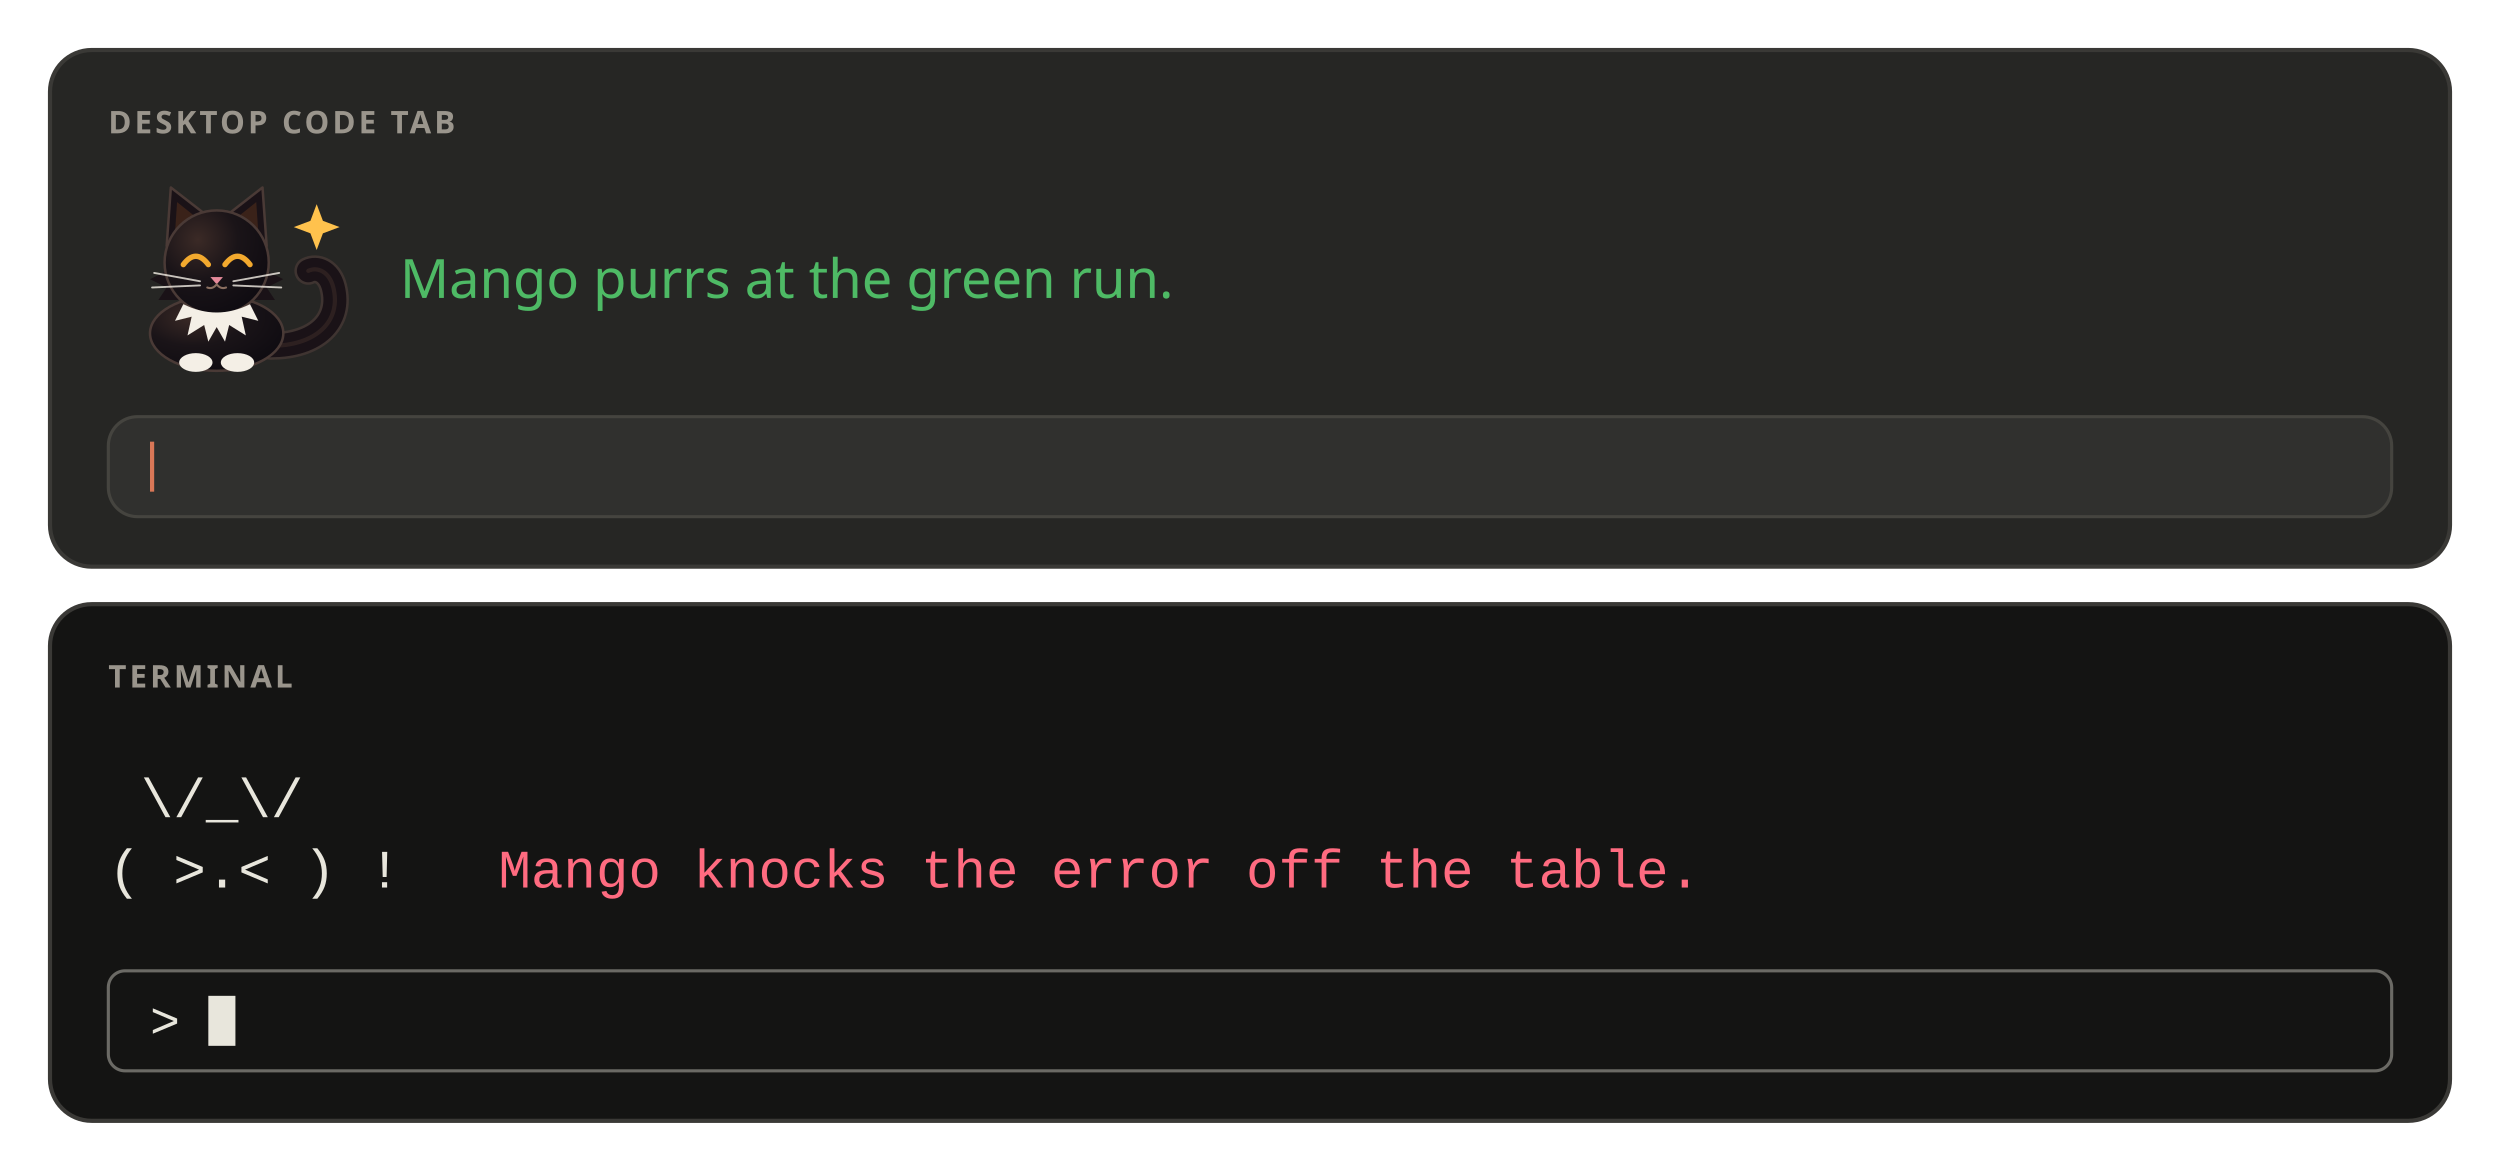
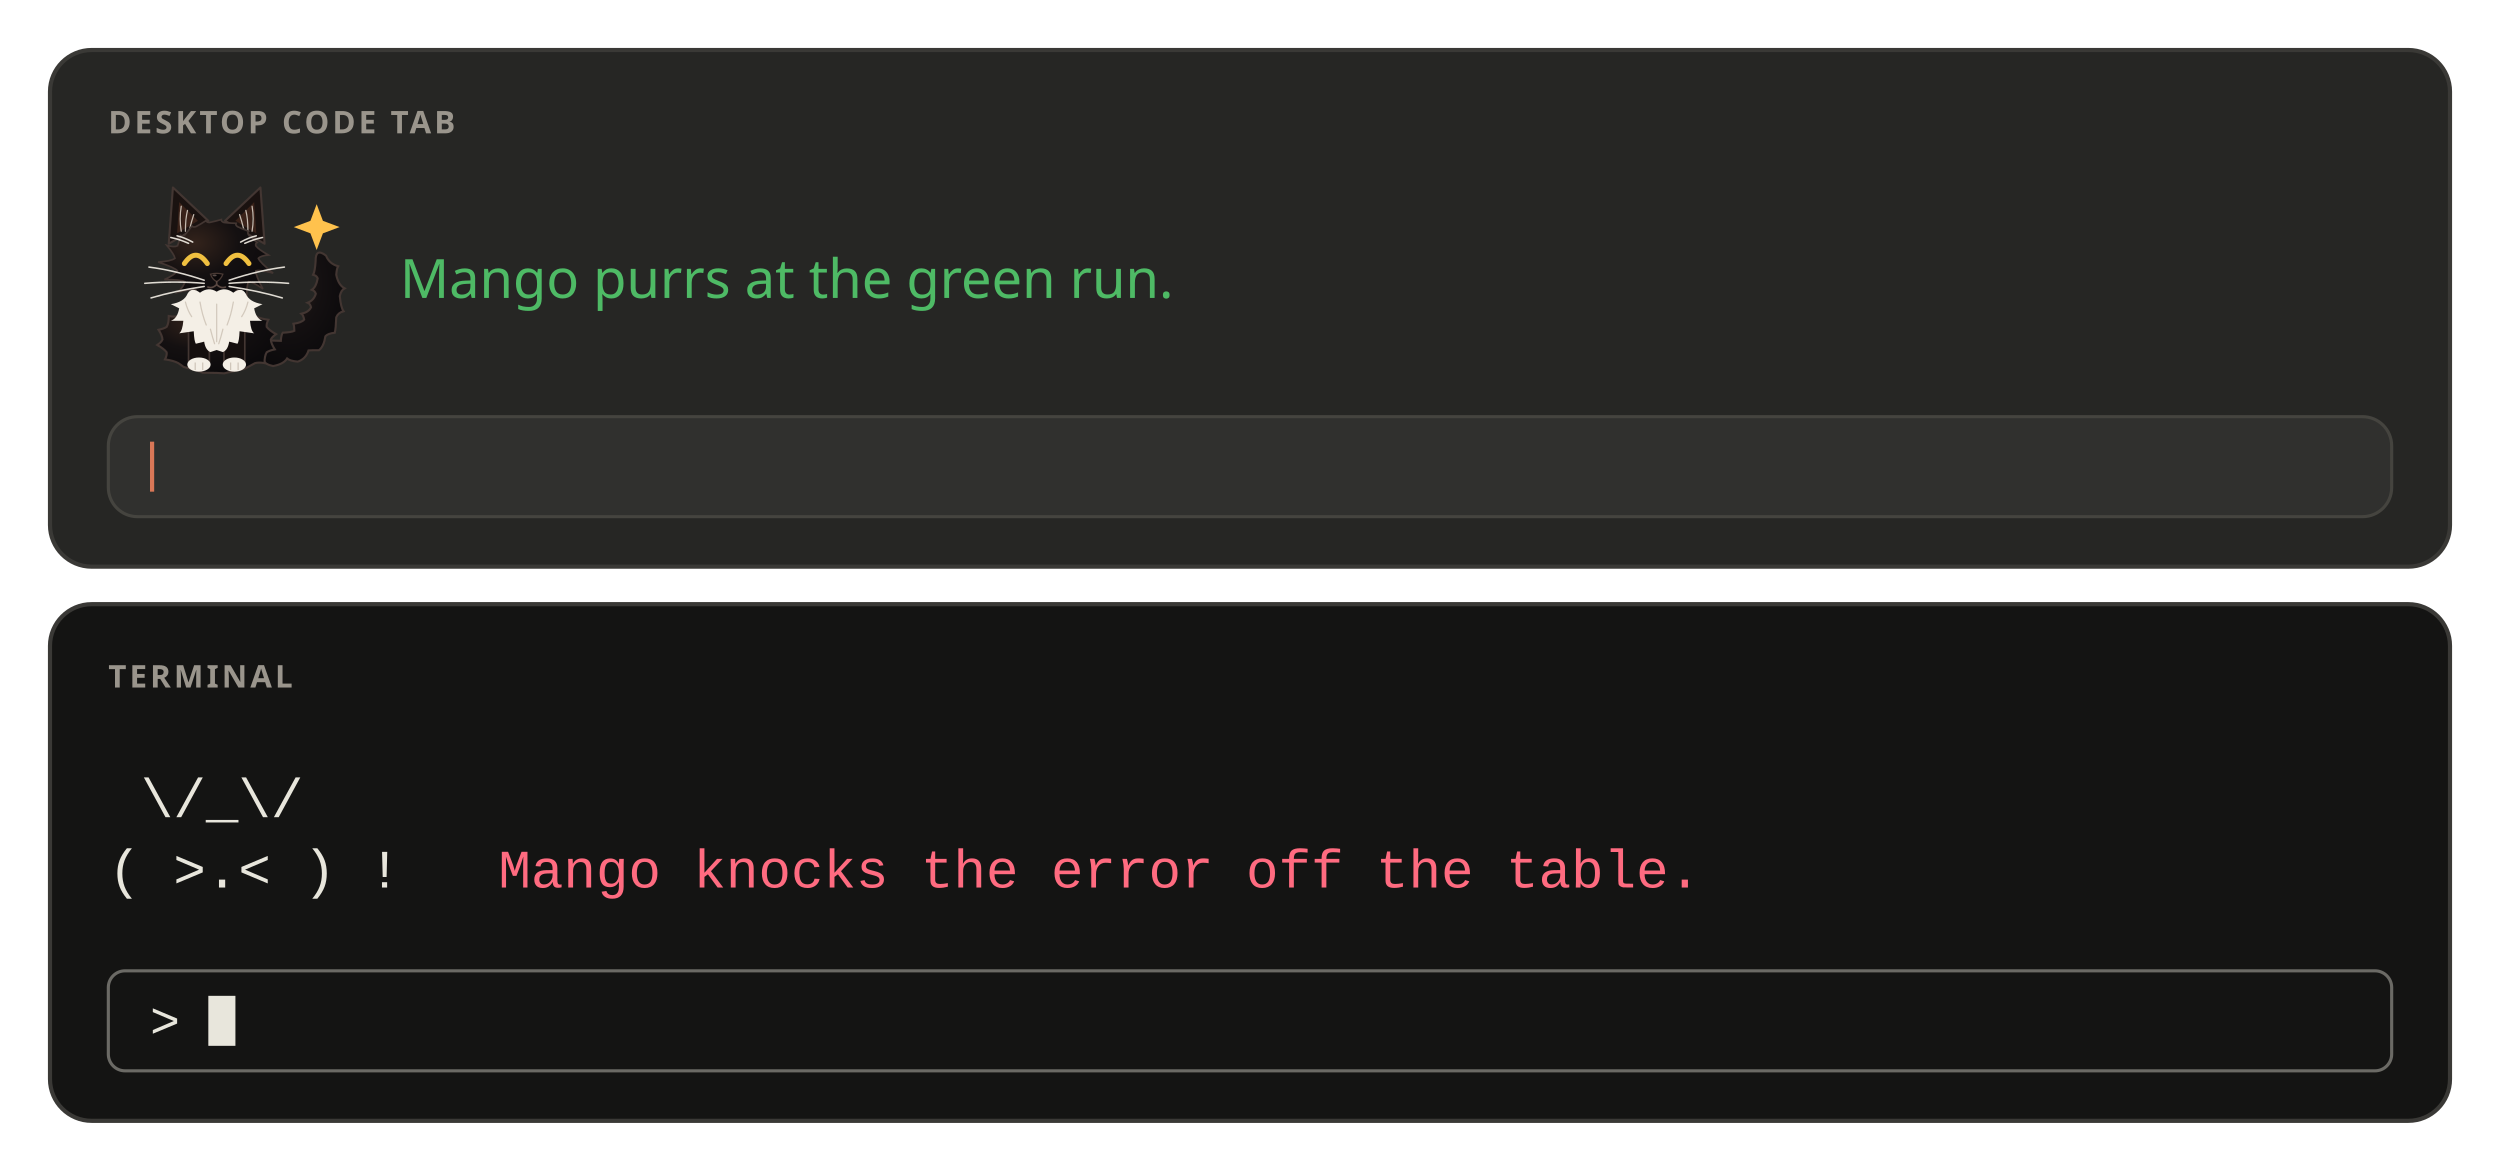
<svg xmlns="http://www.w3.org/2000/svg" viewBox="0 0 1200 562" width="1200" height="562" role="img" aria-labelledby="btitle bdesc">
-   <style>@keyframes breathe{0%,100%{transform:scaleY(1)}50%{transform:scaleY(1.035)}}@keyframes deep{0%,100%{transform:scaleY(1)}50%{transform:scaleY(1.06)}}@keyframes bob{0%,100%{transform:translateY(0)}50%{transform:translateY(-0.8px)}}@keyframes sink{0%,100%{transform:translateY(0)}50%{transform:translateY(1.2px)}}@keyframes blink{0%,44%,48%,86%,89%,92%,100%{transform:scaleY(1)}46%,87.5%,90.5%{transform:scaleY(0.1)}}@keyframes sway{0%,100%{transform:rotate(-4deg)}50%{transform:rotate(7deg)}}@keyframes flick{0%,100%{transform:rotate(0)}25%{transform:rotate(16deg)}55%{transform:rotate(-8deg)}}@keyframes shiver{0%,100%{transform:rotate(-1.5deg)}50%{transform:rotate(1.5deg)}}@keyframes twitch-l{0%,58%,66%,100%{transform:rotate(0)}61%{transform:rotate(-14deg)}}@keyframes twitch-r{0%,22%,30%,100%{transform:rotate(0)}25%{transform:rotate(14deg)}}@keyframes knead{0%,100%{transform:translateY(0)}50%{transform:translateY(-4px)}}@keyframes drift{0%{opacity:0;transform:translate(0,3px)}25%{opacity:1}100%{opacity:0;transform:translate(14px,-18px)}}@keyframes twinkle{0%,100%{opacity:0.6;transform:scale(0.75) rotate(0)}50%{opacity:1;transform:scale(1.15) rotate(25deg)}}@keyframes pulse{0%,100%{transform:scale(1)}50%{transform:scale(1.25)}}@keyframes drip{0%{opacity:0;transform:translateY(-2px)}20%{opacity:1}100%{opacity:0;transform:translateY(7px)}}@keyframes glance{0%,20%,90%,100%{transform:translateX(0)}30%,50%{transform:translateX(-2px)}60%,80%{transform:translateX(2px)}}@keyframes love{0%{opacity:0;transform:translateY(4px) scale(0.6)}25%{opacity:1;transform:translateY(0) scale(1)}100%{opacity:0;transform:translateY(-8px) scale(1)}}.body{transform-origin:52px 94px}.tail{transform-origin:78px 82px}.eyes,.look{transform-origin:52px 40px}.ear-l,.perk-l{transform-origin:38px 30px}.ear-r,.perk-r{transform-origin:66px 30px}.mark{transform-origin:103px 22px}.heart{transform-origin:90px 16px}.perk-l,.perk-r,.look{transition:transform 0.25s ease-out}.m-awake .body{animation:breathe 3.2s ease-in-out infinite}.m-awake .head{animation:bob 3.2s ease-in-out infinite}.m-awake .tail{animation:sway 4.4s ease-in-out infinite}.m-awake .eyes{animation:blink 6.8s linear infinite}.m-awake .ear-l{animation:twitch-l 9s ease-in-out infinite}.m-awake .ear-r{animation:twitch-r 11s ease-in-out infinite}.m-working .body{animation:breathe 3.2s ease-in-out infinite}.m-working .head{animation:bob 3.2s ease-in-out infinite}.m-working .tail{animation:sway 2.6s ease-in-out infinite}.m-working .eyes{animation:blink 6.8s linear infinite}.m-working .ear-l{animation:twitch-l 9s ease-in-out infinite}.m-working .ear-r{animation:twitch-r 11s ease-in-out infinite}.m-working .paw-l{animation:knead 0.9s ease-in-out infinite}.m-working .paw-r{animation:knead 0.9s ease-in-out -0.45s infinite}.m-proud .body{animation:breathe 3.2s ease-in-out infinite}.m-proud .head{animation:bob 3.2s ease-in-out infinite}.m-proud .tail{animation:sway 3.6s ease-in-out infinite}.m-proud .mark{animation:twinkle 1.6s ease-in-out infinite}.m-sleeping .body{animation:deep 5s ease-in-out infinite}.m-sleeping .head{animation:sink 5s ease-in-out infinite}.m-sleeping .ear-r{animation:twitch-r 13s ease-in-out infinite}.m-sleeping .z{animation:drift 3.6s ease-out infinite}.m-sleeping .z2{animation-delay:-1.2s}.m-sleeping .z3{animation-delay:-2.4s}.m-ruffled .body{animation:breathe 1.6s ease-in-out infinite}.m-ruffled .head{animation:bob 1.6s ease-in-out infinite}.m-ruffled .tail{animation:flick 0.9s ease-in-out infinite}.m-ruffled .mark{animation:pulse 0.6s ease-in-out infinite}.m-worried .body{animation:breathe 2.2s ease-in-out infinite}.m-worried .head{animation:bob 2.2s ease-in-out infinite}.m-worried .tail{animation:shiver 1.2s ease-in-out infinite}.m-worried .eyes{animation:blink 6.8s linear infinite}.m-worried .pupil{animation:glance 4s ease-in-out infinite}.m-worried .mark{animation:drip 2.4s ease-in infinite}@media (prefers-reduced-motion:reduce){*{animation:none!important;transition:none!important}.z2{transform:translate(7px,-8px)}.z3{transform:translate(14px,-16px)}}</style>
+   <style>@keyframes breathe{0%,100%{transform:scaleY(1)}50%{transform:scaleY(1.035)}}@keyframes deep{0%,100%{transform:scaleY(1)}50%{transform:scaleY(1.06)}}@keyframes bob{0%,100%{transform:translateY(0)}50%{transform:translateY(-0.8px)}}@keyframes sink{0%,100%{transform:translateY(0)}50%{transform:translateY(1.2px)}}@keyframes blink{0%,44%,48%,86%,89%,92%,100%{transform:scaleY(1)}46%,87.5%,90.5%{transform:scaleY(0.1)}}@keyframes twitch-l{0%,58%,66%,100%{transform:rotate(0)}61%{transform:rotate(-14deg)}}@keyframes twitch-r{0%,22%,30%,100%{transform:rotate(0)}25%{transform:rotate(14deg)}}@keyframes knead{0%,100%{transform:translateY(0)}50%{transform:translateY(-4px)}}@keyframes drift{0%{opacity:0;transform:translate(0,3px)}25%{opacity:1}100%{opacity:0;transform:translate(14px,-18px)}}@keyframes twinkle{0%,100%{opacity:0.6;transform:scale(0.75) rotate(0)}50%{opacity:1;transform:scale(1.15) rotate(25deg)}}@keyframes pulse{0%,100%{transform:scale(1)}50%{transform:scale(1.25)}}@keyframes drip{0%{opacity:0;transform:translateY(-2px)}20%{opacity:1}100%{opacity:0;transform:translateY(7px)}}@keyframes glance{0%,20%,90%,100%{transform:translateX(0)}30%,50%{transform:translateX(-2px)}60%,80%{transform:translateX(2px)}}@keyframes love{0%{opacity:0;transform:translateY(4px) scale(0.6)}25%{opacity:1;transform:translateY(0) scale(1)}100%{opacity:0;transform:translateY(-8px) scale(1)}}.body{transform-origin:52px 94px}.eyes,.look{transform-origin:52px 40px}.ear-l,.perk-l{transform-origin:38px 30px}.ear-r,.perk-r{transform-origin:66px 30px}.mark{transform-origin:103px 22px}.heart{transform-origin:90px 16px}.perk-l,.perk-r,.look{transition:transform 0.25s ease-out}@keyframes sway-awake{0%,100%{d:path("M 59.9 90.6 Q 61.2 93 65.1 93.9 Q 71.2 93.5 73.2 92.5 Q 74.4 94.6 77.9 95.3 Q 83.2 94.7 85 93 Q 86.1 94.5 89.2 95 Q 93.7 94.1 95.1 91.3 Q 96.1 91.7 99.2 91.9 Q 102 90.4 103 86 Q 103.9 84.6 106.5 84.2 Q 105.9 82.4 105.7 77.1 Q 106.1 74.6 107.1 73.7 Q 103.6 72.3 102.4 68.1 Q 98 63.8 97.6 69.9 Q 97.2 74.3 95.9 75.8 Q 96.8 75.9 97.1 76.3 Q 96.2 77.7 93.4 78.2 Q 94.6 78.2 95 78.3 Q 94 78 90.9 78 Q 91.1 78.5 91.1 80 Q 89.8 79.4 85.8 79.2 Q 84.2 79.9 83.7 82 Q 82 81.1 77 80.9 Q 74.1 81.6 73.1 83.9 Q 71.2 82.8 65.3 82.5 Q 61.4 83.2 60.1 85.4 Z")}50%{d:path("M 59.9 90.6 Q 61.2 93 65.2 93.9 Q 71.3 93.5 73.4 92.5 Q 74.6 94.6 78.2 95.3 Q 83.8 94.8 85.7 93.2 Q 86.8 94.8 90.1 95.3 Q 94.9 94.4 96.5 92 Q 97.5 92.8 100.5 93.1 Q 104.2 91.8 105.5 88.2 Q 106.4 88 109.1 88 Q 110.8 86.4 111.4 81.6 Q 112.1 80.1 114.2 79.7 Q 113 78 112.6 73.2 Q 110.4 67.4 107.4 72.8 Q 106.4 75.1 103.4 75.9 Q 104.1 76 104.4 76.5 Q 103.2 76.8 99.8 76.9 Q 100.1 77.3 100.2 78.5 Q 98.9 78 95 77.8 Q 94.1 78.5 93.7 80.3 Q 92.2 79.5 87.6 79.3 Q 85.4 80 84.7 82.1 Q 82.9 81.2 77.6 80.9 Q 74.4 81.6 73.3 83.9 Q 71.3 82.8 65.3 82.5 Q 61.4 83.2 60.1 85.4 Z")}}.m-awake .body{animation:breathe 3.2s ease-in-out infinite}.m-awake .head{animation:bob 3.2s ease-in-out infinite}.m-awake .tail{animation:sway-awake 4.4s ease-in-out infinite}.m-awake .eyes{animation:blink 6.8s linear infinite}.m-awake .ear-l{animation:twitch-l 9s ease-in-out infinite}.m-awake .ear-r{animation:twitch-r 11s ease-in-out infinite}@keyframes sway-working{0%,100%{d:path("M 59.9 90.6 Q 61.2 93 65.1 93.9 Q 71.2 93.5 73.2 92.5 Q 74.4 94.6 77.9 95.3 Q 83.2 94.7 85 93 Q 86.1 94.5 89.2 95 Q 93.7 94.1 95.1 91.3 Q 96.1 91.7 99.2 91.9 Q 102 90.4 103 86 Q 103.9 84.6 106.5 84.2 Q 105.9 82.4 105.7 77.1 Q 106.1 74.6 107.1 73.7 Q 103.6 72.3 102.4 68.1 Q 98 63.8 97.6 69.9 Q 97.2 74.3 95.9 75.8 Q 96.8 75.9 97.1 76.3 Q 96.2 77.7 93.4 78.2 Q 94.6 78.2 95 78.3 Q 94 78 90.9 78 Q 91.1 78.5 91.1 80 Q 89.8 79.4 85.8 79.2 Q 84.2 79.9 83.7 82 Q 82 81.1 77 80.9 Q 74.1 81.6 73.1 83.9 Q 71.2 82.8 65.3 82.5 Q 61.4 83.2 60.1 85.4 Z")}50%{d:path("M 59.9 90.6 Q 61.2 93 65.2 93.9 Q 71.3 93.5 73.4 92.5 Q 74.6 94.6 78.2 95.3 Q 83.8 94.8 85.7 93.2 Q 86.8 94.8 90.1 95.3 Q 94.9 94.4 96.5 92 Q 97.5 92.8 100.5 93.1 Q 104.2 91.8 105.5 88.2 Q 106.4 88 109.1 88 Q 110.8 86.4 111.4 81.6 Q 112.1 80.1 114.2 79.7 Q 113 78 112.6 73.2 Q 110.4 67.4 107.4 72.8 Q 106.4 75.1 103.4 75.9 Q 104.1 76 104.4 76.5 Q 103.2 76.8 99.8 76.9 Q 100.1 77.3 100.2 78.5 Q 98.9 78 95 77.8 Q 94.1 78.5 93.7 80.3 Q 92.2 79.5 87.6 79.3 Q 85.4 80 84.7 82.1 Q 82.9 81.2 77.6 80.9 Q 74.4 81.6 73.3 83.9 Q 71.3 82.8 65.3 82.5 Q 61.4 83.2 60.1 85.4 Z")}}.m-working .body{animation:breathe 3.2s ease-in-out infinite}.m-working .head{animation:bob 3.2s ease-in-out infinite}.m-working .tail{animation:sway-working 2.6s ease-in-out infinite}.m-working .eyes{animation:blink 6.8s linear infinite}.m-working .ear-l{animation:twitch-l 9s ease-in-out infinite}.m-working .ear-r{animation:twitch-r 11s ease-in-out infinite}.m-working .paw-l{animation:knead 0.9s ease-in-out infinite}.m-working .paw-r{animation:knead 0.9s ease-in-out -0.45s infinite}@keyframes sway-proud{0%,100%{d:path("M 74.2 88.8 Q 75.4 91 79.1 91.7 Q 84 90.8 85.7 88.1 Q 87 89.2 90.8 89.6 Q 94.5 88.2 95.7 84.1 Q 97 83.9 100.7 83.8 Q 102.7 82.1 103.4 77 Q 104.5 75.5 107.7 75 Q 107.7 73.2 107.7 67.6 Q 108.5 65.1 110.8 64.3 Q 108.8 62.6 108.1 57.2 Q 108.5 54.2 109.8 53.2 Q 106 51.7 104.8 47.2 Q 104.8 43.9 105 42.9 Q 100 41.7 98.3 38.4 Q 92.6 35.2 93.7 41.6 Q 93.7 46.9 93.8 48.7 Q 95.7 49.1 96.3 50.2 Q 95.8 54.7 94.4 56.2 Q 96 56.6 96.5 57.8 Q 95.7 61.3 93.2 62.4 Q 94.7 62.8 95.1 64.2 Q 94.1 66.6 91 67.4 Q 92.2 68 92.6 69.7 Q 91.4 71.2 87.8 71.7 Q 88.4 72.5 88.6 74.9 Q 87.3 75.6 83.3 75.8 Q 82.8 76.8 82.6 79.6 Q 81.1 79.5 76.5 79.4 Q 74.4 80.3 73.8 83.2 Z")}50%{d:path("M 74.2 88.8 Q 75.4 91 79 91.8 Q 84 90.9 85.7 88.3 Q 86.9 89.5 90.7 89.9 Q 94.6 88.6 95.9 84.8 Q 97.2 84.9 100.9 85 Q 103.4 83.4 104.3 78.5 Q 105.4 77.7 108.7 77.4 Q 109.6 75.6 109.9 70.2 Q 110.8 68.5 113.5 67.9 Q 112.8 66.1 112.5 60.7 Q 113.2 58.4 115.1 57.6 Q 112.8 56 112 51 Q 112.4 48.4 113.5 47.6 Q 109.9 46.2 108.7 42.1 Q 104.2 37.4 103.3 43.9 Q 102.7 48.3 101.1 49.8 Q 102.5 50.2 103 51.5 Q 102.1 55.2 99.5 56.4 Q 100.7 56.9 101.1 58.3 Q 100.1 61.1 96.8 62.1 Q 97.9 62.6 98.3 64.4 Q 97.1 66.4 93.5 67 Q 94.3 67.8 94.5 69.9 Q 93.2 71.2 89.3 71.6 Q 89.5 72.5 89.6 75.1 Q 88.2 75.6 83.9 75.8 Q 83.1 76.8 82.9 79.7 Q 81.3 79.5 76.6 79.4 Q 74.5 80.3 73.8 83.2 Z")}}.m-proud .body{animation:breathe 3.2s ease-in-out infinite}.m-proud .head{animation:bob 3.2s ease-in-out infinite}.m-proud .tail{animation:sway-proud 3.6s ease-in-out infinite}.m-proud .mark{animation:twinkle 1.6s ease-in-out infinite}.m-sleeping .body{animation:deep 5s ease-in-out infinite}.m-sleeping .head{animation:sink 5s ease-in-out infinite}.m-sleeping .ear-r{animation:twitch-r 13s ease-in-out infinite}.m-sleeping .z{animation:drift 3.6s ease-out infinite}.m-sleeping .z2{animation-delay:-1.2s}.m-sleeping .z3{animation-delay:-2.4s}@keyframes flick-ruffled{0%,100%{d:path("M 59.9 90.6 Q 61.2 93 65.2 93.8 Q 71.3 93.5 73.4 92.4 Q 74.6 94.5 78.2 95.2 Q 83.7 94.6 85.6 92.8 Q 86.7 94.2 90 94.6 Q 94.7 93.7 96.2 90.8 Q 97.3 91.2 100.4 91.4 Q 103.7 90 104.7 85.7 Q 105.7 84.7 108.5 84.4 Q 109.1 82.6 109.3 77.3 Q 109.9 75.1 111.6 74.4 Q 109.3 72.7 108.6 67.7 Q 105.4 62.4 103.4 68.3 Q 102.6 72 100.2 73.2 Q 100.9 73.5 101.2 74.3 Q 100.1 75.5 96.8 75.9 Q 97.4 76.2 97.6 77.1 Q 96.4 77.1 92.8 77.1 Q 92.4 77.7 92.3 79.5 Q 90.8 79 86.5 78.8 Q 84.7 79.6 84.1 81.8 Q 82.3 81 77.2 80.7 Q 74.2 81.5 73.2 83.8 Q 71.2 82.8 65.3 82.4 Q 61.4 83.2 60.1 85.4 Z")}25%{d:path("M 59.9 90.6 Q 61.2 93 65.3 93.8 Q 71.5 93.4 73.5 92.2 Q 74.8 94 78.6 94.7 Q 84.1 93.9 85.9 91.7 Q 87.1 92.7 90.7 93 Q 95.1 91.8 96.5 88.2 Q 97.7 87.9 101.1 87.8 Q 103.5 86.1 104.3 80.9 Q 105.1 78.8 107.8 78.1 Q 106.9 76.2 106.6 70.5 Q 107 67.3 108.1 66.3 Q 104.6 64.5 103.5 59.2 Q 99.4 54.7 98.5 60.8 Q 98.1 66 96.8 67.7 Q 97.7 68.2 98 69.8 Q 97.1 72.4 94.1 73.3 Q 94.9 73.6 95.1 74.5 Q 94 75.3 90.6 75.6 Q 90.7 76.1 90.7 77.8 Q 89.3 77.8 85.2 77.8 Q 83.8 78.6 83.4 80.9 Q 81.7 80.5 76.6 80.3 Q 73.9 81.1 73 83.6 Q 71 82.7 65.2 82.4 Q 61.4 83.2 60.1 85.4 Z")}55%{d:path("M 59.9 90.6 Q 61.2 93 65.2 93.8 Q 71.4 93.5 73.4 92.5 Q 74.6 94.6 78.3 95.3 Q 83.9 94.7 85.7 93.1 Q 86.8 94.7 90 95.2 Q 94.9 94.5 96.5 92.1 Q 97.4 93.2 100.2 93.5 Q 104.1 92.4 105.4 89.3 Q 106.2 89.6 108.6 89.8 Q 111 88.4 111.8 84.4 Q 112.5 83.9 114.5 83.8 Q 114.5 82.3 114.5 77.8 Q 113.8 71.7 109.5 76.2 Q 108.5 76.8 105.3 77 Q 106.1 77.2 106.3 77.7 Q 105.2 77.2 101.7 77.1 Q 101.5 77.5 101.4 78.9 Q 100.1 78.1 96 77.9 Q 94.7 78.5 94.2 80.4 Q 92.7 79.5 87.9 79.2 Q 85.6 79.9 84.8 82.1 Q 83 81.1 77.6 80.8 Q 74.4 81.6 73.3 83.8 Q 71.3 82.8 65.3 82.4 Q 61.4 83.2 60.1 85.4 Z")}}.m-ruffled .body{animation:breathe 1.6s ease-in-out infinite}.m-ruffled .head{animation:bob 1.6s ease-in-out infinite}.m-ruffled .tail{animation:flick-ruffled 0.9s ease-in-out infinite}.m-ruffled .mark{animation:pulse 0.6s ease-in-out infinite}@keyframes shiver-worried{0%,100%{d:path("M 59.9 90.6 Q 61.2 93 65.2 93.8 Q 71.3 93.5 73.4 92.4 Q 74.6 94.5 78.2 95.2 Q 83.7 94.6 85.5 92.8 Q 86.6 94.1 90 94.6 Q 94.6 93.7 96.1 90.8 Q 97.2 91.2 100.3 91.3 Q 103.5 89.9 104.5 85.6 Q 105.5 84.6 108.3 84.2 Q 108.6 82.5 108.8 77.1 Q 109.3 74.8 110.9 74.1 Q 108.4 72.4 107.6 67.6 Q 104.1 62.5 102.4 68.4 Q 101.7 72.3 99.5 73.5 Q 100.3 73.8 100.5 74.5 Q 99.5 75.7 96.3 76.1 Q 97 76.4 97.3 77.2 Q 96.1 77.2 92.6 77.2 Q 92.2 77.7 92.1 79.5 Q 90.7 79 86.4 78.8 Q 84.6 79.6 84 81.8 Q 82.3 81 77.1 80.7 Q 74.2 81.5 73.2 83.8 Q 71.2 82.8 65.3 82.4 Q 61.4 83.2 60.1 85.4 Z")}50%{d:path("M 59.9 90.6 Q 61.2 93 65.2 93.8 Q 71.3 93.5 73.4 92.4 Q 74.6 94.5 78.2 95.2 Q 83.7 94.6 85.6 92.8 Q 86.7 94.2 90.1 94.6 Q 94.7 93.7 96.3 90.9 Q 97.3 91.4 100.5 91.5 Q 103.8 90.1 104.9 85.9 Q 105.8 85.1 108.7 84.8 Q 109.5 83.1 109.8 77.8 Q 110.4 75.7 112.2 75.1 Q 110.2 73.4 109.6 68.4 Q 106.7 62.9 104.4 68.6 Q 103.5 72.1 100.9 73.3 Q 101.6 73.5 101.8 74.4 Q 100.7 75.5 97.4 75.8 Q 97.9 76.2 98.1 77.2 Q 96.8 77.1 93.2 77.1 Q 92.6 77.7 92.5 79.5 Q 91 79 86.6 78.8 Q 84.7 79.6 84.1 81.8 Q 82.4 81 77.2 80.7 Q 74.2 81.5 73.2 83.8 Q 71.2 82.8 65.3 82.4 Q 61.4 83.2 60.1 85.4 Z")}}.m-worried .body{animation:breathe 2.2s ease-in-out infinite}.m-worried .head{animation:bob 2.2s ease-in-out infinite}.m-worried .tail{animation:shiver-worried 1.2s ease-in-out infinite}.m-worried .eyes{animation:blink 6.8s linear infinite}.m-worried .pupil{animation:glance 4s ease-in-out infinite}.m-worried .mark{animation:drip 2.4s ease-in infinite}@media (prefers-reduced-motion:reduce){*{animation:none!important;transition:none!important}.z2{transform:translate(7px,-8px)}.z3{transform:translate(14px,-16px)}}</style>
  <g transform="translate(24 24)">
    <rect width="1152" height="248" rx="20" fill="#262624" stroke="#3a3936" stroke-width="2" />
    <text x="28" y="40" font-family="system-ui, 'Segoe UI', sans-serif" font-size="15" font-weight="600" letter-spacing="1.5" fill="#9a958c">DESKTOP CODE TAB</text>
    <svg class="m-proud" x="28" y="60" width="120" height="96" viewBox="0 0 120 96">
      <defs>
        <radialGradient id="coat6" cx="0.32" cy="0.28" r="0.85">
-           <stop offset="0" stop-color="#3b2a26" />
-           <stop offset="0.45" stop-color="#1a1418" />
-           <stop offset="1" stop-color="#0d0a10" />
+           <stop offset="0" stop-color="#33231b" />
+           <stop offset="0.45" stop-color="#141011" />
+           <stop offset="1" stop-color="#09080a" />
+         </radialGradient>
+         <radialGradient id="iris" cx="0.5" cy="0.5" r="0.5">
+           <stop offset="0" stop-color="#fde98e" />
+           <stop offset="0.6" stop-color="#f0c040" />
+           <stop offset="1" stop-color="#c0841c" />
        </radialGradient>
      </defs>
-       <g class="tail">
-         <path d="M 78 82 C 100 82 112 70 108 54 C 106 46 100 44 96 46" stroke="#4a3a36" stroke-width="13.4" stroke-linecap="round" fill="none" opacity="0.7" />
-         <path d="M 78 82 C 100 82 112 70 108 54 C 106 46 100 44 96 46" stroke="#1a1217" stroke-width="11" stroke-linecap="round" fill="none" />
-         <path d="M 78 82 C 100 82 112 70 108 54 C 106 46 100 44 96 46" stroke="#3b2a26" stroke-width="2" stroke-linecap="round" fill="none" opacity="0.6" />
+       <path class="tail tail-up" d="M 74.2 88.8 Q 75.4 91 79.1 91.7 Q 84.1 90.8 85.8 88.1 Q 87.1 89.2 90.9 89.6 Q 94.8 88.3 96.1 84.2 Q 97.3 84.1 101.1 84.1 Q 103.4 82.4 104.2 77.4 Q 105.3 76.1 108.7 75.7 Q 109.2 73.8 109.4 68.3 Q 110.3 66.1 112.9 65.4 Q 111.6 63.6 111.1 58.1 Q 111.7 55.3 113.4 54.4 Q 110.4 52.8 109.4 47.9 Q 109.6 44.9 110.3 43.8 Q 106 42.6 104.5 38.7 Q 99.4 34.8 99.5 41.3 Q 99.2 46.2 98.3 47.9 Q 100 48.3 100.5 49.6 Q 99.8 53.7 97.7 55.1 Q 99.1 55.6 99.6 57 Q 98.6 60.2 95.7 61.3 Q 96.9 61.8 97.3 63.5 Q 96.2 65.8 92.7 66.6 Q 93.6 67.3 94 69.4 Q 92.7 70.9 88.9 71.4 Q 89.2 72.2 89.3 74.8 Q 87.9 75.5 83.7 75.7 Q 83 76.7 82.8 79.6 Q 81.2 79.5 76.5 79.4 Q 74.5 80.3 73.8 83.2 Z" fill="url(#coat6)" stroke="#433632" stroke-width="1" />
+       <g class="body">
+         <path d="M 78 79 Q 78.1 80.9 79.9 83.7 Q 77.4 84.2 76 85.1 Q 74.9 87 75 90.3 Q 72.3 89.8 70.4 90.3 Q 68.1 91.6 65.3 93.1 Q 63.8 93.3 61.9 93.8 Q 59.1 94.4 55.6 95.2 Q 54 95.1 52 95 Q 48.9 94.9 45.3 94.9 Q 43.9 94.3 42.1 93.8 Q 39.3 93 36.1 92.1 Q 35 91.2 33.6 90.3 Q 31.4 89.1 27.2 88.5 Q 28.2 86.6 28 85.1 Q 26.7 83.4 23.5 81.6 Q 25.4 80.3 26 79 Q 25.9 77.1 24.1 74.3 Q 26.6 73.8 28 72.9 Q 29.1 71 29 67.7 Q 31.7 68.2 33.6 67.7 Q 35.7 66.2 37.4 62.8 Q 39.9 64.1 42.1 64.2 Q 44.9 63.3 48.1 60.4 Q 49.9 62.4 52 63 Q 55.1 62.8 59.3 60.8 Q 60.3 63.1 61.9 64.2 Q 64.8 64.8 69.4 64 Q 69.3 66.3 70.4 67.7 Q 72.6 68.9 76.8 69.5 Q 75.8 71.4 76 72.9 Q 77.3 74.6 80.5 76.4 Q 78.6 77.7 78 79 Z" fill="url(#coat6)" stroke="#433632" stroke-width="1" />
+         <path d="M 38.5 70 L 38.5 90 L 48.5 90 L 48.5 72 Z M 65.5 70 L 65.5 90 L 55.5 90 L 55.5 72 Z" fill="#150f0e" stroke="#433632" stroke-width="0.8" stroke-linejoin="round" />
      </g>
-       <ellipse class="body" cx="52" cy="76" rx="32" ry="18" fill="url(#coat6)" stroke="#4a3a36" stroke-width="1.2" />
-       <ellipse class="paw-l" cx="42" cy="90" rx="8" ry="4.5" fill="#f4efe6" />
-       <ellipse class="paw-r" cx="62" cy="90" rx="8" ry="4.5" fill="#f4efe6" />
+       <g class="paw-l">
+         <ellipse cx="43.5" cy="91" rx="5.6" ry="3.4" fill="#f4efe6" />
+         <path d="M 41.7 90 L 41.7 93.6 M 45.3 90 L 45.3 93.6" stroke="#cfc6ba" stroke-width="0.6" />
+       </g>
+       <g class="paw-r">
+         <ellipse cx="60.5" cy="91" rx="5.6" ry="3.4" fill="#f4efe6" />
+         <path d="M 58.7 90 L 58.7 93.6 M 62.3 90 L 62.3 93.6" stroke="#cfc6ba" stroke-width="0.6" />
+       </g>
      <g class="head">
        <g class="perk-l">
          <g class="ear-l">
-             <path d="M 28 34 L 30 6 L 48 20 Z" fill="#1a1217" stroke="#4a3a36" stroke-width="1.2" stroke-linejoin="round" />
-             <path d="M 32 28 L 33 13 L 43 21 Z" fill="#3a2219" />
+             <path d="M 29 33 L 31 6 L 48 22 Z" fill="#1a1210" stroke="#433632" stroke-width="1" stroke-linejoin="round" />
+             <path d="M 33 28 L 34 13 L 43 22 Z" fill="#3a2219" />
+             <g stroke="#e0d6ca" stroke-width="0.6" stroke-linecap="round" opacity="0.85">
+               <path d="M 35 27 Q 34 21 35 15" />
+               <path d="M 37 27 Q 37 21 38 17" />
+               <path d="M 39 26 Q 40 22 41 19" />
+             </g>
          </g>
        </g>
        <g class="perk-r">
          <g class="ear-r">
-             <path d="M 76 34 L 74 6 L 56 20 Z" fill="#1a1217" stroke="#4a3a36" stroke-width="1.2" stroke-linejoin="round" />
-             <path d="M 72 28 L 71 13 L 61 21 Z" fill="#3a2219" />
+             <path d="M 75 33 L 73 6 L 56 22 Z" fill="#1a1210" stroke="#433632" stroke-width="1" stroke-linejoin="round" />
+             <path d="M 71 28 L 70 13 L 61 22 Z" fill="#3a2219" />
+             <g stroke="#e0d6ca" stroke-width="0.6" stroke-linecap="round" opacity="0.85">
+               <path d="M 69 27 Q 70 21 69 15" />
+               <path d="M 67 27 Q 67 21 66 17" />
+               <path d="M 65 26 Q 64 22 63 19" />
+             </g>
          </g>
        </g>
-         <path d="M 28 46 L 20 50 L 28 54 L 24 60 L 34 60 Z M 76 46 L 84 50 L 76 54 L 80 60 L 70 60 Z" fill="#1a1217" />
-         <circle cx="52" cy="42" r="25" fill="url(#coat6)" stroke="#4a3a36" stroke-width="1.2" />
-         <path d="M 36 62 L 32 70 L 40 68 L 38 77 L 46 72 L 48 80 L 52 73 L 56 80 L 58 72 L 66 77 L 64 68 L 72 70 L 68 62 Q 52 70 36 62 Z" fill="#f4efe6" />
+         <path d="M 72 40 Q 72.7 41.9 79.1 47.1 Q 73.2 45.4 70.8 46 Q 70.6 48 74.2 54.7 Q 69.7 51.4 67.3 51.2 Q 66.3 53 66.5 59.5 Q 64 55.8 62 55.2 Q 60.3 56.4 57.9 61.4 Q 57.1 58.1 55.5 57.2 Q 53.4 57.9 49.5 61.4 Q 49.8 58.4 48.5 57.2 Q 46.4 57.3 41.2 59.8 Q 42.7 56.8 42 55.2 Q 39.9 54.6 33.3 56.3 Q 36.5 53.2 36.7 51.2 Q 34.8 50.2 26.9 50.2 Q 32 47.9 33.2 46 Q 31.8 44.4 23.9 41.8 Q 30 41.4 32 40 Q 31.6 38.1 28.1 33.8 Q 31.6 34.8 33.2 34 Q 33.9 32.3 34.8 29 Q 35.6 29.5 36.7 28.8 Q 38 27.3 40.1 24.5 Q 40.6 25.2 42 24.8 Q 43.8 23.9 46.9 21.9 Q 47.1 22.7 48.5 22.8 Q 50.6 22.4 54.2 21.4 Q 54.1 22.3 55.5 22.8 Q 57.5 23.1 61.3 23.2 Q 60.9 24 62 24.8 Q 63.8 25.7 67.3 27 Q 66.6 27.6 67.3 28.8 Q 68.7 30.1 71.4 32.4 Q 70.5 32.8 70.8 34 Q 71.9 35.6 76.8 38.4 Q 73.2 38.7 72 40 Z" fill="url(#coat6)" stroke="#433632" stroke-width="0.8" />
+         <path d="M 38 57 Q 36.4 61 30 62 L 34 64 Q 33.2 68.8 30 70 L 36 70 Q 35.6 74.8 34 76 L 41 75 Q 41.2 79.8 42 81 L 46 80 Q 46.6 84 49 85 L 52 84 L 55 85 Q 57.4 84 58 80 L 62 81 Q 62.8 79.8 63 75 L 70 76 Q 68.4 74.8 68 70 L 74 70 Q 70.8 68.8 70 64 L 74 62 Q 67.6 61 66 57 Q 64 53.5 60 56.5 Q 56 53.5 52 56 Q 48 53.5 44 56.5 Q 40 53.5 38 57 Z" fill="#f4efe6" />
+         <g stroke="#cfc5b8" stroke-width="0.6" fill="none" stroke-linecap="round" opacity="0.9">
+           <path d="M 44 61 Q 45 67 47 72" />
+           <path d="M 60 61 Q 59 67 57 72" />
+           <path d="M 52 62 L 52 80" />
+           <path d="M 37 61 Q 38 65 40 68" />
+           <path d="M 67 61 Q 66 65 64 68" />
+           <path d="M 49 74 Q 50 78 51 81" />
+           <path d="M 55 74 Q 54 78 53 81" />
+         </g>
        <g class="look">
          <g class="eyes">
-             <path d="M 36 43 Q 42 35 48 43" stroke="#f2a92e" stroke-width="2.6" fill="none" stroke-linecap="round" />
-             <path d="M 56 43 Q 62 35 68 43" stroke="#f2a92e" stroke-width="2.6" fill="none" stroke-linecap="round" />
+             <path d="M 36.5 42.5 Q 42 34.5 47.5 42.5" stroke="#f0c040" stroke-width="2.4" fill="none" stroke-linecap="round" />
+             <path d="M 56.5 42.5 Q 62 34.5 67.5 42.5" stroke="#f0c040" stroke-width="2.4" fill="none" stroke-linecap="round" />
          </g>
        </g>
-         <path d="M 49 49 L 55 49 L 52 52.5 Z" fill="#e58a9a" />
-         <path d="M 52 52.5 Q 50 55 47.5 54 M 52 52.5 Q 54 55 56.5 54" stroke="#8a6f60" stroke-width="1" fill="none" stroke-linecap="round" />
-         <g stroke="#f4efe6" stroke-width="0.9" stroke-linecap="round" opacity="0.8">
-           <path d="M 44 51 L 22 47" />
-           <path d="M 44 53 L 21 54" />
-           <path d="M 60 51 L 82 47" />
-           <path d="M 60 53 L 83 54" />
+         <path d="M 49 47.6 Q 52 46.8 55 47.6 Q 54 50.2 52 51.2 Q 50 50.2 49 47.6 Z" fill="#0a0708" stroke="#4a3a34" stroke-width="0.6" />
+         <ellipse cx="51" cy="48.2" rx="1" ry="0.45" fill="#7a6a64" opacity="0.7" />
+         <path d="M 52 51.2 L 52 52.6 Q 50 54.6 47.8 53.8 M 52 52.6 Q 54 54.6 56.2 53.8" stroke="#5a4842" stroke-width="0.8" fill="none" stroke-linecap="round" />
+         <g stroke="#f4efe6" stroke-width="0.75" fill="none" stroke-linecap="round" opacity="0.9">
+           <path d="M 46 50.5 Q 32 45.8 19.5 44.2" />
+           <path d="M 46 52 Q 32 50.8 17.5 52" />
+           <path d="M 46 53.5 Q 32 55.6 20.5 59" />
+           <path d="M 58 50.5 Q 72 45.8 84.5 44.2" />
+           <path d="M 58 52 Q 72 50.8 86.5 52" />
+           <path d="M 58 53.5 Q 72 55.6 83.5 59" />
+           <path d="M 38.5 32.8 Q 34 30.8 30 30" />
+           <path d="M 40.5 32.2 Q 36.5 30 33 29.2" />
+           <path d="M 65.5 32.8 Q 70 30.8 74 30" />
+           <path d="M 63.5 32.2 Q 67.5 30 71 29.2" />
        </g>
      </g>
      <path class="mark" d="M 100 14 l 3 8 l 8 3 l -8 3 l -3 8 l -3 -8 l -8 -3 l 8 -3 Z" fill="#ffc24d" />
      <path class="heart" opacity="0" d="M 96 14 C 96 10 91 9 90 13 C 89 9 84 10 84 14 C 84 18 90 21 90 23 C 90 21 96 18 96 14 Z" fill="#e5484d" />
    </svg>
    <text x="168" y="119" font-family="system-ui, 'Segoe UI', sans-serif" font-size="26" fill="#4eba65">Mango purrs at the green run.</text>
    <rect x="28" y="176" width="1096" height="48" rx="14" fill="#30302e" stroke="#45443f" stroke-width="1.5" />
    <rect x="48" y="188" width="2" height="24" fill="#d97757" />
  </g>
  <g transform="translate(24 290)">
    <rect width="1152" height="248" rx="20" fill="#141413" stroke="#3a3936" stroke-width="2" />
    <text x="28" y="40" font-family="system-ui, 'Segoe UI', sans-serif" font-size="15" font-weight="600" letter-spacing="1.5" fill="#9a958c">TERMINAL</text>
    <text font-family="ui-monospace, 'Cascadia Code', Consolas, 'Courier New', monospace" font-size="26" xml:space="preserve" fill="#e8e6dc">
      <tspan x="28" y="102"> \/_\/    </tspan>
      <tspan x="28" y="136">( &gt;.&lt; ) !   <tspan fill="#ff6b80">Mango knocks the error off the table.</tspan>
      </tspan>
    </text>
    <rect x="28" y="176" width="1096" height="48" rx="8" fill="none" stroke="#6b6a65" stroke-width="1.5" />
    <text x="48" y="208" font-family="ui-monospace, 'Cascadia Code', Consolas, 'Courier New', monospace" font-size="24" fill="#e8e6dc">&gt;</text>
    <rect x="76" y="188" width="13" height="24" fill="#e8e6dc" />
  </g>
</svg>
